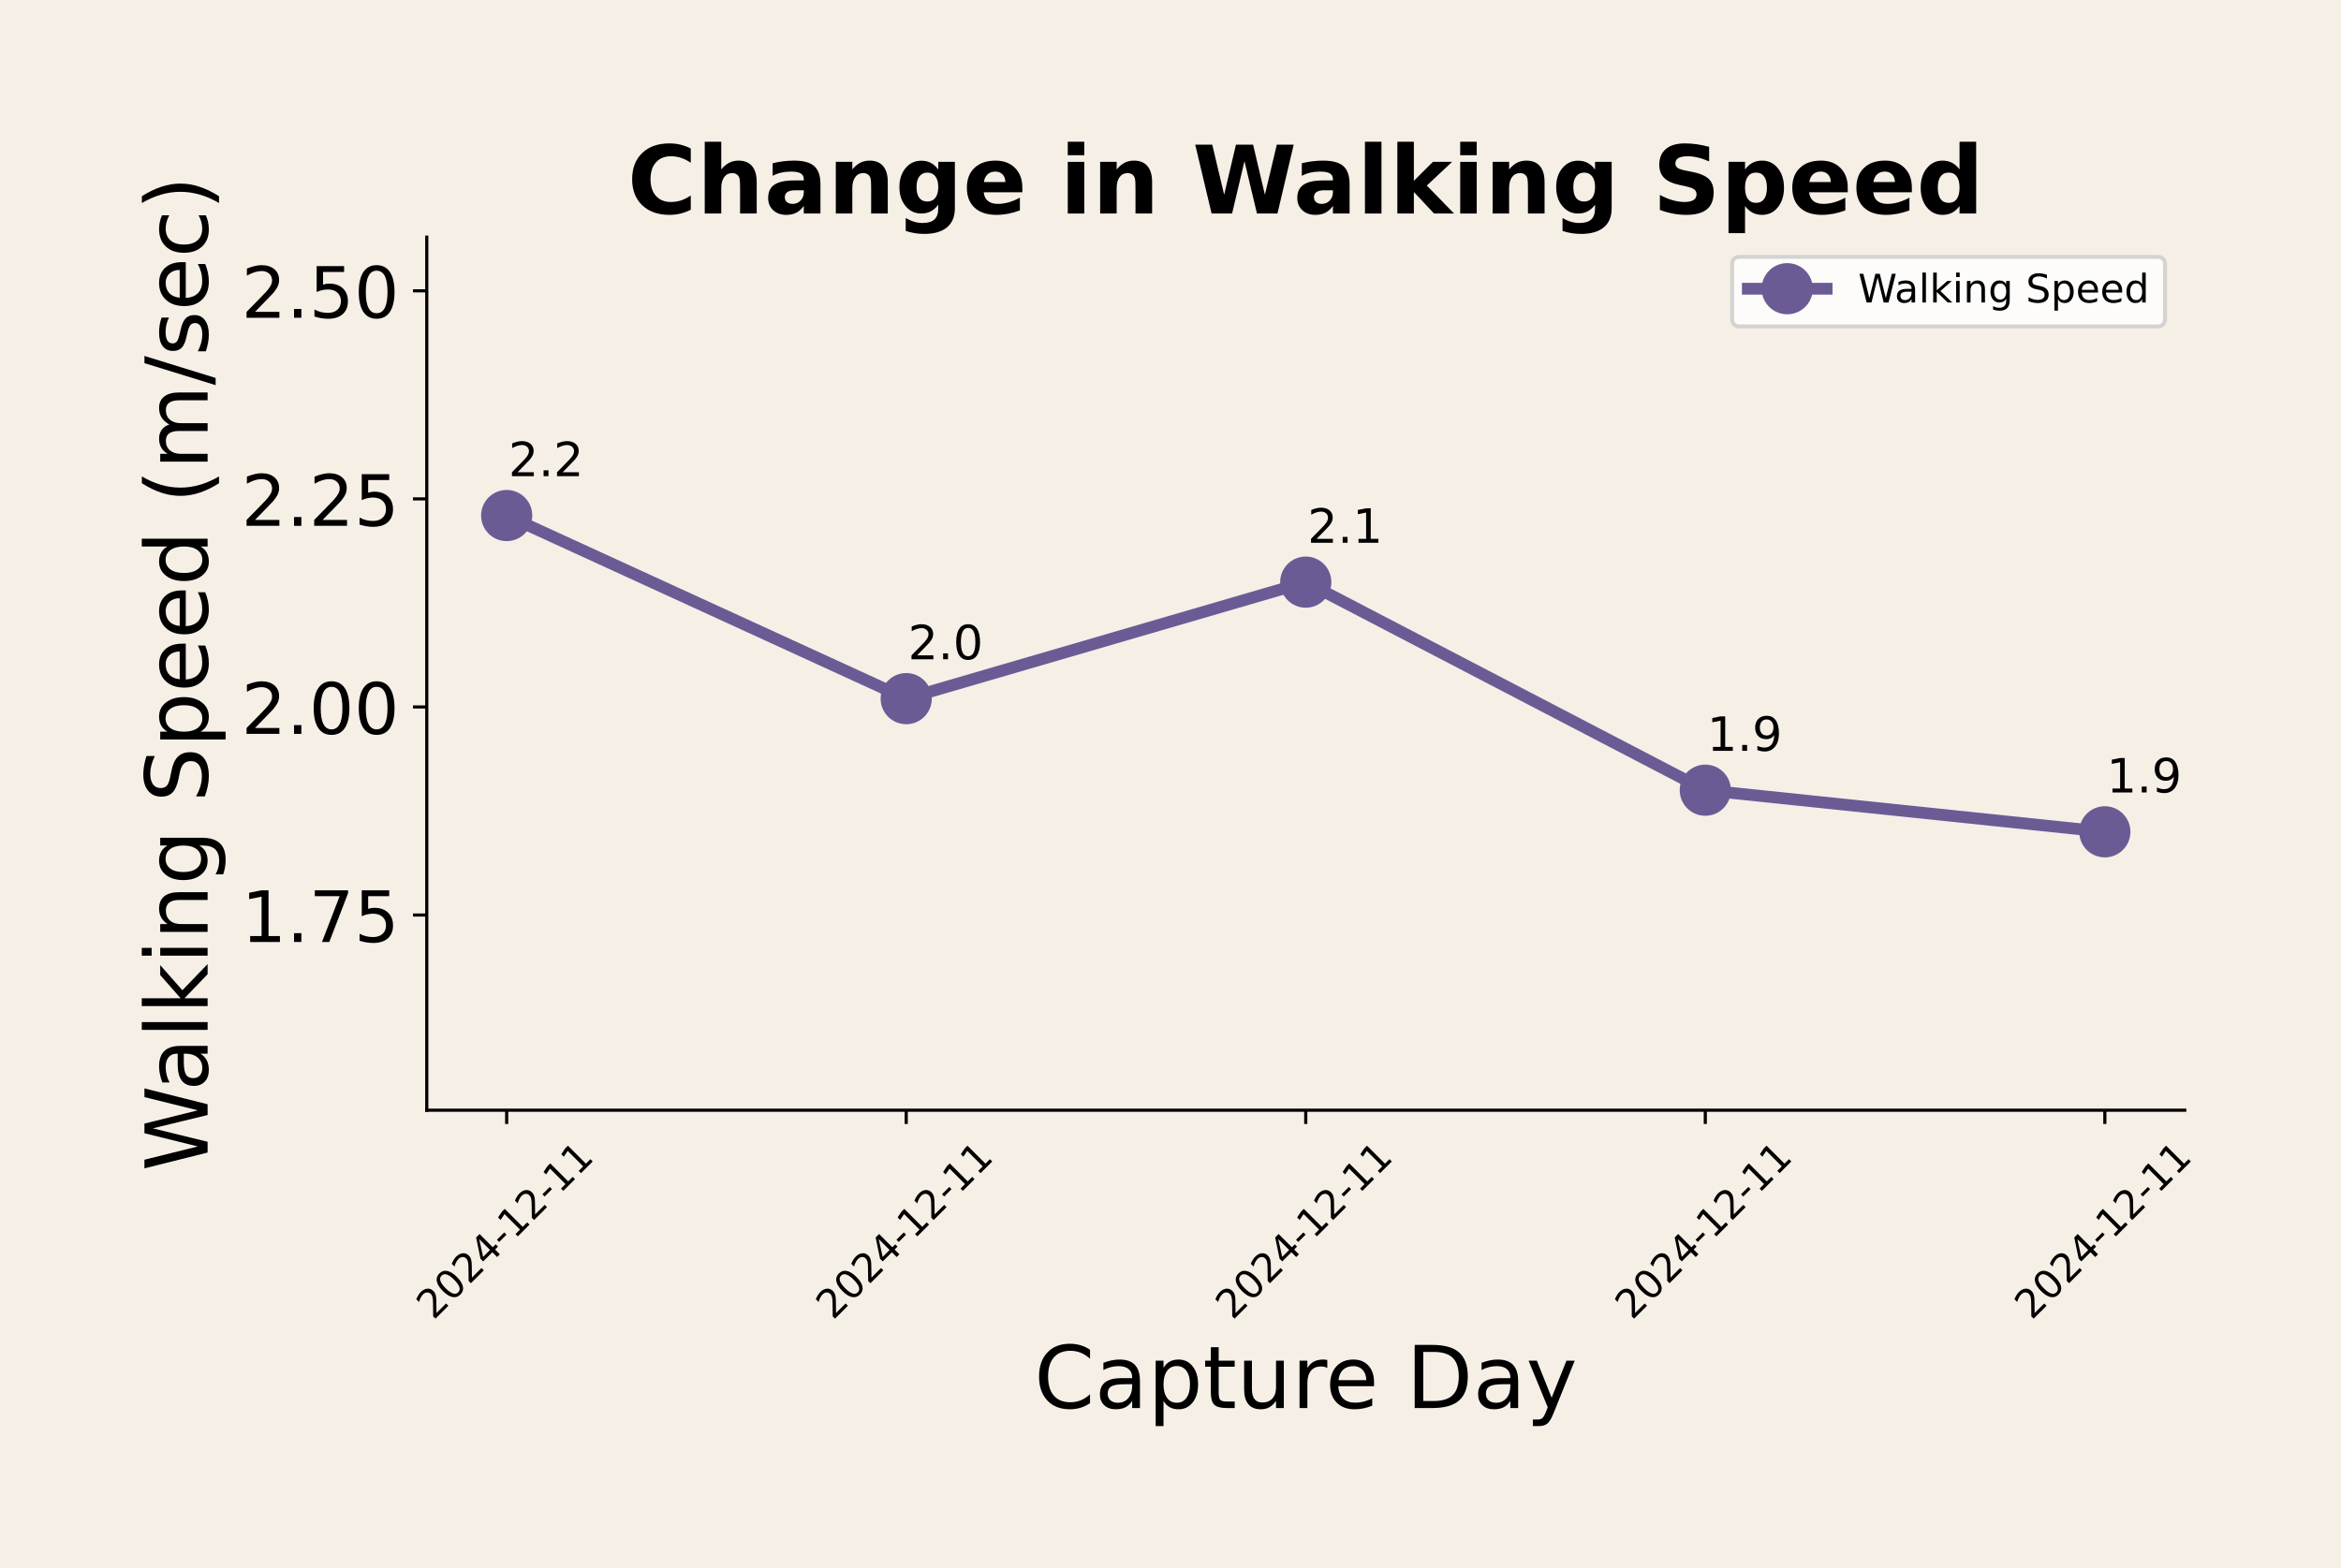
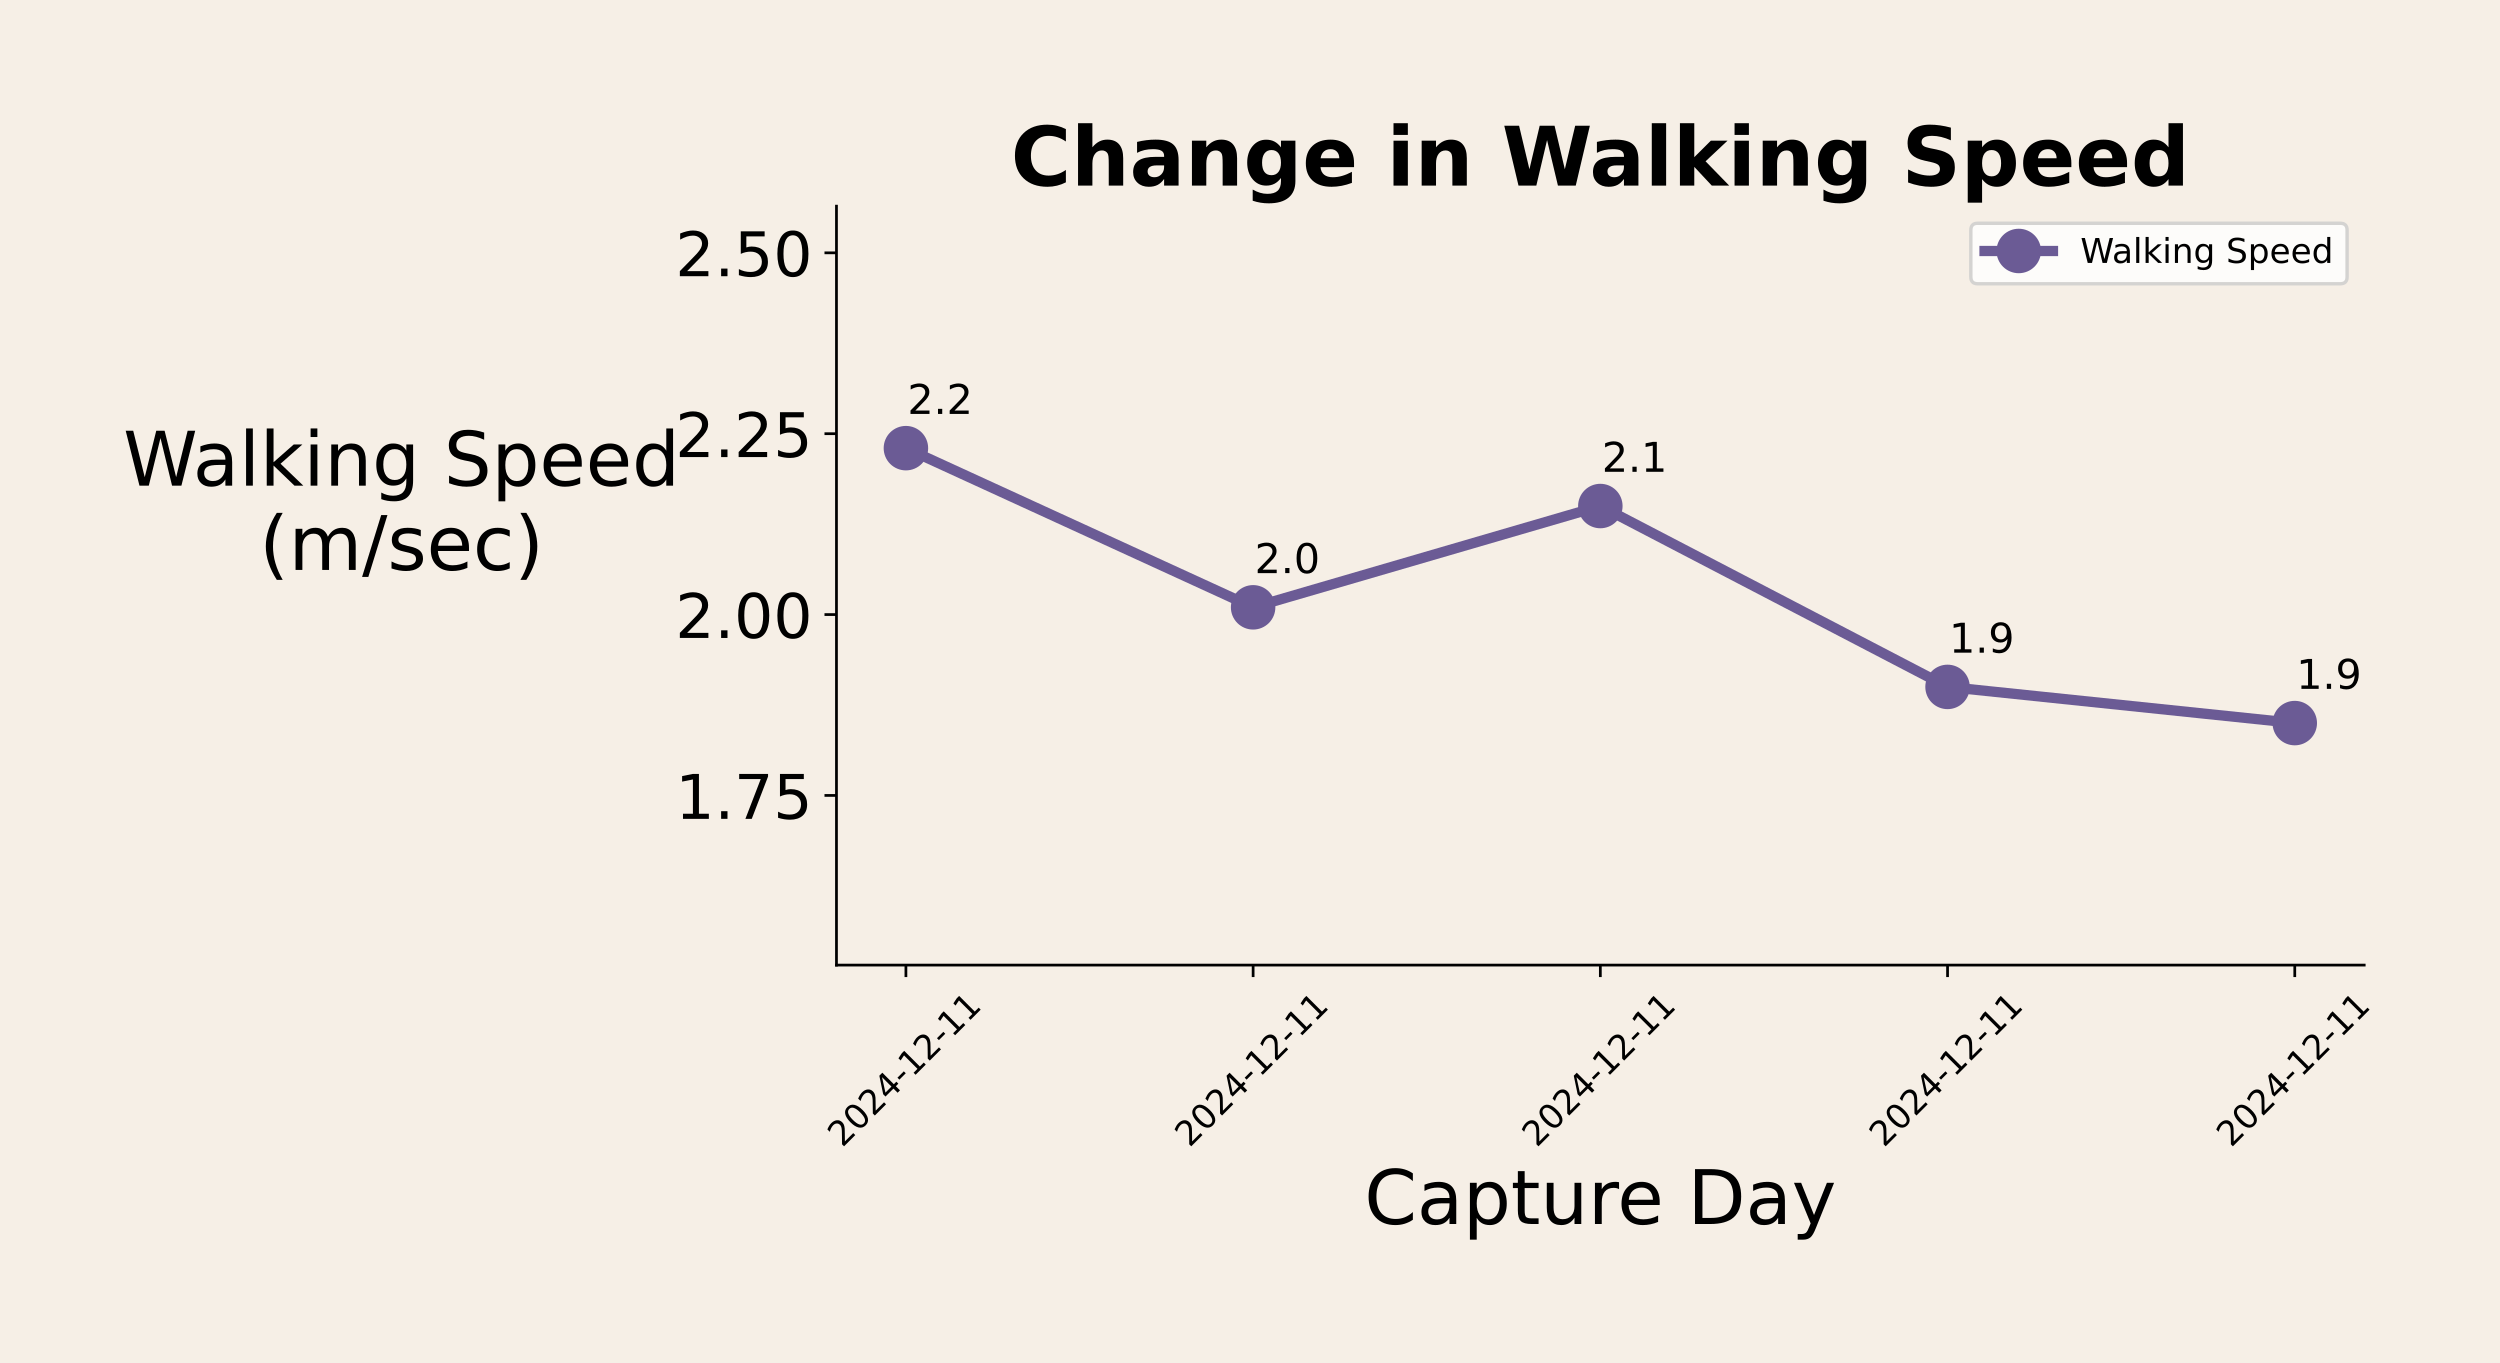
- <svg xmlns="http://www.w3.org/2000/svg" xmlns:xlink="http://www.w3.org/1999/xlink" width="594.448pt" height="398.226pt" viewBox="0 0 594.448 398.226" version="1.1">
+ <svg xmlns="http://www.w3.org/2000/svg" xmlns:xlink="http://www.w3.org/1999/xlink" width="730.491pt" height="398.226pt" viewBox="0 0 730.491 398.226" version="1.1">
  <defs>
    <style type="text/css">*{stroke-linejoin: round; stroke-linecap: butt}</style>
  </defs>
  <g id="figure_1">
    <g id="patch_1">
-       <path d="M 0 398.226  L 594.448 398.226  L 594.448 0  L 0 0  z " style="fill: #f6efe6" />
+       <path d="M 0 398.226  L 730.491 398.226  L 730.491 0  L 0 0  z " style="fill: #f6efe6" />
    </g>
    <g id="axes_1">
      <g id="patch_2">
-         <path d="M 108.37 281.996  L 554.77 281.996  L 554.77 60.236  L 108.37 60.236  z " style="fill: #f6efe6" />
+         <path d="M 244.413 281.996  L 690.813 281.996  L 690.813 60.236  L 244.413 60.236  z " style="fill: #f6efe6" />
      </g>
      <g id="matplotlib.axis_1">
        <g id="xtick_1">
          <g id="line2d_1">
            <defs>
-               <path id="m2df527a798" d="M 0 0  L 0 3.5  " style="stroke: #000000; stroke-width: 0.8" />
+               <path id="m0f83273bf0" d="M 0 0  L 0 3.5  " style="stroke: #000000; stroke-width: 0.8" />
            </defs>
            <g>
-               <use xlink:href="#m2df527a798" x="128.661" y="281.996" style="stroke: #000000; stroke-width: 0.8" />
+               <use xlink:href="#m0f83273bf0" x="264.704" y="281.996" style="stroke: #000000; stroke-width: 0.8" />
            </g>
          </g>
          <g id="text_1">
-             <g transform="translate(110.0651 335.4631) rotate(-45) scale(0.1 -0.1)">
+             <g transform="translate(246.1079 335.4631) rotate(-45) scale(0.1 -0.1)">
              <defs>
                <path id="DejaVuSans-32" d="M 1228 531  L 3431 531  L 3431 0  L 469 0  L 469 531  Q 828 903 1448 1529  Q 2069 2156 2228 2338  Q 2531 2678 2651 2914  Q 2772 3150 2772 3378  Q 2772 3750 2511 3984  Q 2250 4219 1831 4219  Q 1534 4219 1204 4116  Q 875 4013 500 3803  L 500 4441  Q 881 4594 1212 4672  Q 1544 4750 1819 4750  Q 2544 4750 2975 4387  Q 3406 4025 3406 3419  Q 3406 3131 3298 2873  Q 3191 2616 2906 2266  Q 2828 2175 2409 1742  Q 1991 1309 1228 531  z " transform="scale(0.015625)" />
                <path id="DejaVuSans-30" d="M 2034 4250  Q 1547 4250 1301 3770  Q 1056 3291 1056 2328  Q 1056 1369 1301 889  Q 1547 409 2034 409  Q 2525 409 2770 889  Q 3016 1369 3016 2328  Q 3016 3291 2770 3770  Q 2525 4250 2034 4250  z M 2034 4750  Q 2819 4750 3233 4129  Q 3647 3509 3647 2328  Q 3647 1150 3233 529  Q 2819 -91 2034 -91  Q 1250 -91 836 529  Q 422 1150 422 2328  Q 422 3509 836 4129  Q 1250 4750 2034 4750  z " transform="scale(0.015625)" />
                <path id="DejaVuSans-34" d="M 2419 4116  L 825 1625  L 2419 1625  L 2419 4116  z M 2253 4666  L 3047 4666  L 3047 1625  L 3713 1625  L 3713 1100  L 3047 1100  L 3047 0  L 2419 0  L 2419 1100  L 313 1100  L 313 1709  L 2253 4666  z " transform="scale(0.015625)" />
                <path id="DejaVuSans-2d" d="M 313 2009  L 1997 2009  L 1997 1497  L 313 1497  L 313 2009  z " transform="scale(0.015625)" />
                <path id="DejaVuSans-31" d="M 794 531  L 1825 531  L 1825 4091  L 703 3866  L 703 4441  L 1819 4666  L 2450 4666  L 2450 531  L 3481 531  L 3481 0  L 794 0  L 794 531  z " transform="scale(0.015625)" />
              </defs>
              <use xlink:href="#DejaVuSans-32" />
              <use xlink:href="#DejaVuSans-30" x="63.623" />
              <use xlink:href="#DejaVuSans-32" x="127.246" />
              <use xlink:href="#DejaVuSans-34" x="190.869" />
              <use xlink:href="#DejaVuSans-2d" x="254.492" />
              <use xlink:href="#DejaVuSans-31" x="290.576" />
              <use xlink:href="#DejaVuSans-32" x="354.199" />
              <use xlink:href="#DejaVuSans-2d" x="417.822" />
              <use xlink:href="#DejaVuSans-31" x="453.906" />
              <use xlink:href="#DejaVuSans-31" x="517.529" />
            </g>
          </g>
        </g>
        <g id="xtick_2">
          <g id="line2d_2">
            <g>
-               <use xlink:href="#m2df527a798" x="230.115" y="281.996" style="stroke: #000000; stroke-width: 0.8" />
+               <use xlink:href="#m0f83273bf0" x="366.158" y="281.996" style="stroke: #000000; stroke-width: 0.8" />
            </g>
          </g>
          <g id="text_2">
-             <g transform="translate(211.5197 335.4631) rotate(-45) scale(0.1 -0.1)">
+             <g transform="translate(347.5625 335.4631) rotate(-45) scale(0.1 -0.1)">
              <use xlink:href="#DejaVuSans-32" />
              <use xlink:href="#DejaVuSans-30" x="63.623" />
              <use xlink:href="#DejaVuSans-32" x="127.246" />
              <use xlink:href="#DejaVuSans-34" x="190.869" />
              <use xlink:href="#DejaVuSans-2d" x="254.492" />
              <use xlink:href="#DejaVuSans-31" x="290.576" />
              <use xlink:href="#DejaVuSans-32" x="354.199" />
              <use xlink:href="#DejaVuSans-2d" x="417.822" />
              <use xlink:href="#DejaVuSans-31" x="453.906" />
              <use xlink:href="#DejaVuSans-31" x="517.529" />
            </g>
          </g>
        </g>
        <g id="xtick_3">
          <g id="line2d_3">
            <g>
-               <use xlink:href="#m2df527a798" x="331.57" y="281.996" style="stroke: #000000; stroke-width: 0.8" />
+               <use xlink:href="#m0f83273bf0" x="467.613" y="281.996" style="stroke: #000000; stroke-width: 0.8" />
            </g>
          </g>
          <g id="text_3">
-             <g transform="translate(312.9742 335.4631) rotate(-45) scale(0.1 -0.1)">
+             <g transform="translate(449.017 335.4631) rotate(-45) scale(0.1 -0.1)">
              <use xlink:href="#DejaVuSans-32" />
              <use xlink:href="#DejaVuSans-30" x="63.623" />
              <use xlink:href="#DejaVuSans-32" x="127.246" />
              <use xlink:href="#DejaVuSans-34" x="190.869" />
              <use xlink:href="#DejaVuSans-2d" x="254.492" />
              <use xlink:href="#DejaVuSans-31" x="290.576" />
              <use xlink:href="#DejaVuSans-32" x="354.199" />
              <use xlink:href="#DejaVuSans-2d" x="417.822" />
              <use xlink:href="#DejaVuSans-31" x="453.906" />
              <use xlink:href="#DejaVuSans-31" x="517.529" />
            </g>
          </g>
        </g>
        <g id="xtick_4">
          <g id="line2d_4">
            <g>
-               <use xlink:href="#m2df527a798" x="433.025" y="281.996" style="stroke: #000000; stroke-width: 0.8" />
+               <use xlink:href="#m0f83273bf0" x="569.067" y="281.996" style="stroke: #000000; stroke-width: 0.8" />
            </g>
          </g>
          <g id="text_4">
-             <g transform="translate(414.4287 335.4631) rotate(-45) scale(0.1 -0.1)">
+             <g transform="translate(550.4716 335.4631) rotate(-45) scale(0.1 -0.1)">
              <use xlink:href="#DejaVuSans-32" />
              <use xlink:href="#DejaVuSans-30" x="63.623" />
              <use xlink:href="#DejaVuSans-32" x="127.246" />
              <use xlink:href="#DejaVuSans-34" x="190.869" />
              <use xlink:href="#DejaVuSans-2d" x="254.492" />
              <use xlink:href="#DejaVuSans-31" x="290.576" />
              <use xlink:href="#DejaVuSans-32" x="354.199" />
              <use xlink:href="#DejaVuSans-2d" x="417.822" />
              <use xlink:href="#DejaVuSans-31" x="453.906" />
              <use xlink:href="#DejaVuSans-31" x="517.529" />
            </g>
          </g>
        </g>
        <g id="xtick_5">
          <g id="line2d_5">
            <g>
-               <use xlink:href="#m2df527a798" x="534.479" y="281.996" style="stroke: #000000; stroke-width: 0.8" />
+               <use xlink:href="#m0f83273bf0" x="670.522" y="281.996" style="stroke: #000000; stroke-width: 0.8" />
            </g>
          </g>
          <g id="text_5">
-             <g transform="translate(515.8833 335.4631) rotate(-45) scale(0.1 -0.1)">
+             <g transform="translate(651.9261 335.4631) rotate(-45) scale(0.1 -0.1)">
              <use xlink:href="#DejaVuSans-32" />
              <use xlink:href="#DejaVuSans-30" x="63.623" />
              <use xlink:href="#DejaVuSans-32" x="127.246" />
              <use xlink:href="#DejaVuSans-34" x="190.869" />
              <use xlink:href="#DejaVuSans-2d" x="254.492" />
              <use xlink:href="#DejaVuSans-31" x="290.576" />
              <use xlink:href="#DejaVuSans-32" x="354.199" />
              <use xlink:href="#DejaVuSans-2d" x="417.822" />
              <use xlink:href="#DejaVuSans-31" x="453.906" />
              <use xlink:href="#DejaVuSans-31" x="517.529" />
            </g>
          </g>
        </g>
        <g id="text_6">
-           <g transform="translate(262.6206 357.6502) scale(0.22 -0.22)">
+           <g transform="translate(398.6634 357.6502) scale(0.22 -0.22)">
            <defs>
              <path id="DejaVuSans-43" d="M 4122 4306  L 4122 3641  Q 3803 3938 3442 4084  Q 3081 4231 2675 4231  Q 1875 4231 1450 3742  Q 1025 3253 1025 2328  Q 1025 1406 1450 917  Q 1875 428 2675 428  Q 3081 428 3442 575  Q 3803 722 4122 1019  L 4122 359  Q 3791 134 3420 21  Q 3050 -91 2638 -91  Q 1578 -91 968 557  Q 359 1206 359 2328  Q 359 3453 968 4101  Q 1578 4750 2638 4750  Q 3056 4750 3426 4639  Q 3797 4528 4122 4306  z " transform="scale(0.015625)" />
              <path id="DejaVuSans-61" d="M 2194 1759  Q 1497 1759 1228 1600  Q 959 1441 959 1056  Q 959 750 1161 570  Q 1363 391 1709 391  Q 2188 391 2477 730  Q 2766 1069 2766 1631  L 2766 1759  L 2194 1759  z M 3341 1997  L 3341 0  L 2766 0  L 2766 531  Q 2569 213 2275 61  Q 1981 -91 1556 -91  Q 1019 -91 701 211  Q 384 513 384 1019  Q 384 1609 779 1909  Q 1175 2209 1959 2209  L 2766 2209  L 2766 2266  Q 2766 2663 2505 2880  Q 2244 3097 1772 3097  Q 1472 3097 1187 3025  Q 903 2953 641 2809  L 641 3341  Q 956 3463 1253 3523  Q 1550 3584 1831 3584  Q 2591 3584 2966 3190  Q 3341 2797 3341 1997  z " transform="scale(0.015625)" />
              <path id="DejaVuSans-70" d="M 1159 525  L 1159 -1331  L 581 -1331  L 581 3500  L 1159 3500  L 1159 2969  Q 1341 3281 1617 3432  Q 1894 3584 2278 3584  Q 2916 3584 3314 3078  Q 3713 2572 3713 1747  Q 3713 922 3314 415  Q 2916 -91 2278 -91  Q 1894 -91 1617 61  Q 1341 213 1159 525  z M 3116 1747  Q 3116 2381 2855 2742  Q 2594 3103 2138 3103  Q 1681 3103 1420 2742  Q 1159 2381 1159 1747  Q 1159 1113 1420 752  Q 1681 391 2138 391  Q 2594 391 2855 752  Q 3116 1113 3116 1747  z " transform="scale(0.015625)" />
              <path id="DejaVuSans-74" d="M 1172 4494  L 1172 3500  L 2356 3500  L 2356 3053  L 1172 3053  L 1172 1153  Q 1172 725 1289 603  Q 1406 481 1766 481  L 2356 481  L 2356 0  L 1766 0  Q 1100 0 847 248  Q 594 497 594 1153  L 594 3053  L 172 3053  L 172 3500  L 594 3500  L 594 4494  L 1172 4494  z " transform="scale(0.015625)" />
              <path id="DejaVuSans-75" d="M 544 1381  L 544 3500  L 1119 3500  L 1119 1403  Q 1119 906 1312 657  Q 1506 409 1894 409  Q 2359 409 2629 706  Q 2900 1003 2900 1516  L 2900 3500  L 3475 3500  L 3475 0  L 2900 0  L 2900 538  Q 2691 219 2414 64  Q 2138 -91 1772 -91  Q 1169 -91 856 284  Q 544 659 544 1381  z M 1991 3584  L 1991 3584  z " transform="scale(0.015625)" />
              <path id="DejaVuSans-72" d="M 2631 2963  Q 2534 3019 2420 3045  Q 2306 3072 2169 3072  Q 1681 3072 1420 2755  Q 1159 2438 1159 1844  L 1159 0  L 581 0  L 581 3500  L 1159 3500  L 1159 2956  Q 1341 3275 1631 3429  Q 1922 3584 2338 3584  Q 2397 3584 2469 3576  Q 2541 3569 2628 3553  L 2631 2963  z " transform="scale(0.015625)" />
              <path id="DejaVuSans-65" d="M 3597 1894  L 3597 1613  L 953 1613  Q 991 1019 1311 708  Q 1631 397 2203 397  Q 2534 397 2845 478  Q 3156 559 3463 722  L 3463 178  Q 3153 47 2828 -22  Q 2503 -91 2169 -91  Q 1331 -91 842 396  Q 353 884 353 1716  Q 353 2575 817 3079  Q 1281 3584 2069 3584  Q 2775 3584 3186 3129  Q 3597 2675 3597 1894  z M 3022 2063  Q 3016 2534 2758 2815  Q 2500 3097 2075 3097  Q 1594 3097 1305 2825  Q 1016 2553 972 2059  L 3022 2063  z " transform="scale(0.015625)" />
              <path id="DejaVuSans-20" transform="scale(0.015625)" />
              <path id="DejaVuSans-44" d="M 1259 4147  L 1259 519  L 2022 519  Q 2988 519 3436 956  Q 3884 1394 3884 2338  Q 3884 3275 3436 3711  Q 2988 4147 2022 4147  L 1259 4147  z M 628 4666  L 1925 4666  Q 3281 4666 3915 4102  Q 4550 3538 4550 2338  Q 4550 1131 3912 565  Q 3275 0 1925 0  L 628 0  L 628 4666  z " transform="scale(0.015625)" />
              <path id="DejaVuSans-79" d="M 2059 -325  Q 1816 -950 1584 -1140  Q 1353 -1331 966 -1331  L 506 -1331  L 506 -850  L 844 -850  Q 1081 -850 1212 -737  Q 1344 -625 1503 -206  L 1606 56  L 191 3500  L 800 3500  L 1894 763  L 2988 3500  L 3597 3500  L 2059 -325  z " transform="scale(0.015625)" />
            </defs>
            <use xlink:href="#DejaVuSans-43" />
            <use xlink:href="#DejaVuSans-61" x="69.824" />
            <use xlink:href="#DejaVuSans-70" x="131.104" />
            <use xlink:href="#DejaVuSans-74" x="194.58" />
            <use xlink:href="#DejaVuSans-75" x="233.789" />
            <use xlink:href="#DejaVuSans-72" x="297.168" />
            <use xlink:href="#DejaVuSans-65" x="336.031" />
            <use xlink:href="#DejaVuSans-20" x="397.555" />
            <use xlink:href="#DejaVuSans-44" x="429.342" />
            <use xlink:href="#DejaVuSans-61" x="506.344" />
            <use xlink:href="#DejaVuSans-79" x="567.623" />
          </g>
        </g>
      </g>
      <g id="matplotlib.axis_2">
        <g id="ytick_1">
          <g id="line2d_6">
            <defs>
-               <path id="mfc7176f118" d="M 0 0  L -3.5 0  " style="stroke: #000000; stroke-width: 0.8" />
+               <path id="mf9e15c68c1" d="M 0 0  L -3.5 0  " style="stroke: #000000; stroke-width: 0.8" />
            </defs>
            <g>
-               <use xlink:href="#mfc7176f118" x="108.37" y="232.423" style="stroke: #000000; stroke-width: 0.8" />
+               <use xlink:href="#mf9e15c68c1" x="244.413" y="232.423" style="stroke: #000000; stroke-width: 0.8" />
            </g>
          </g>
          <g id="text_7">
-             <g transform="translate(61.29187 239.2612) scale(0.18 -0.18)">
+             <g transform="translate(197.3347 239.2612) scale(0.18 -0.18)">
              <defs>
                <path id="DejaVuSans-2e" d="M 684 794  L 1344 794  L 1344 0  L 684 0  L 684 794  z " transform="scale(0.015625)" />
                <path id="DejaVuSans-37" d="M 525 4666  L 3525 4666  L 3525 4397  L 1831 0  L 1172 0  L 2766 4134  L 525 4134  L 525 4666  z " transform="scale(0.015625)" />
                <path id="DejaVuSans-35" d="M 691 4666  L 3169 4666  L 3169 4134  L 1269 4134  L 1269 2991  Q 1406 3038 1543 3061  Q 1681 3084 1819 3084  Q 2600 3084 3056 2656  Q 3513 2228 3513 1497  Q 3513 744 3044 326  Q 2575 -91 1722 -91  Q 1428 -91 1123 -41  Q 819 9 494 109  L 494 744  Q 775 591 1075 516  Q 1375 441 1709 441  Q 2250 441 2565 725  Q 2881 1009 2881 1497  Q 2881 1984 2565 2268  Q 2250 2553 1709 2553  Q 1456 2553 1204 2497  Q 953 2441 691 2322  L 691 4666  z " transform="scale(0.015625)" />
              </defs>
              <use xlink:href="#DejaVuSans-31" />
              <use xlink:href="#DejaVuSans-2e" x="63.623" />
              <use xlink:href="#DejaVuSans-37" x="95.41" />
              <use xlink:href="#DejaVuSans-35" x="159.033" />
            </g>
          </g>
        </g>
        <g id="ytick_2">
          <g id="line2d_7">
            <g>
-               <use xlink:href="#mfc7176f118" x="108.37" y="179.572" style="stroke: #000000; stroke-width: 0.8" />
+               <use xlink:href="#mf9e15c68c1" x="244.413" y="179.572" style="stroke: #000000; stroke-width: 0.8" />
            </g>
          </g>
          <g id="text_8">
-             <g transform="translate(61.29187 186.4109) scale(0.18 -0.18)">
+             <g transform="translate(197.3347 186.4109) scale(0.18 -0.18)">
              <use xlink:href="#DejaVuSans-32" />
              <use xlink:href="#DejaVuSans-2e" x="63.623" />
              <use xlink:href="#DejaVuSans-30" x="95.41" />
              <use xlink:href="#DejaVuSans-30" x="159.033" />
            </g>
          </g>
        </g>
        <g id="ytick_3">
          <g id="line2d_8">
            <g>
-               <use xlink:href="#mfc7176f118" x="108.37" y="126.722" style="stroke: #000000; stroke-width: 0.8" />
+               <use xlink:href="#mf9e15c68c1" x="244.413" y="126.722" style="stroke: #000000; stroke-width: 0.8" />
            </g>
          </g>
          <g id="text_9">
-             <g transform="translate(61.29187 133.5606) scale(0.18 -0.18)">
+             <g transform="translate(197.3347 133.5606) scale(0.18 -0.18)">
              <use xlink:href="#DejaVuSans-32" />
              <use xlink:href="#DejaVuSans-2e" x="63.623" />
              <use xlink:href="#DejaVuSans-32" x="95.41" />
              <use xlink:href="#DejaVuSans-35" x="159.033" />
            </g>
          </g>
        </g>
        <g id="ytick_4">
          <g id="line2d_9">
            <g>
-               <use xlink:href="#mfc7176f118" x="108.37" y="73.872" style="stroke: #000000; stroke-width: 0.8" />
+               <use xlink:href="#mf9e15c68c1" x="244.413" y="73.872" style="stroke: #000000; stroke-width: 0.8" />
            </g>
          </g>
          <g id="text_10">
-             <g transform="translate(61.29187 80.71023) scale(0.18 -0.18)">
+             <g transform="translate(197.3347 80.71023) scale(0.18 -0.18)">
              <use xlink:href="#DejaVuSans-32" />
              <use xlink:href="#DejaVuSans-2e" x="63.623" />
              <use xlink:href="#DejaVuSans-35" x="95.41" />
              <use xlink:href="#DejaVuSans-30" x="159.033" />
            </g>
          </g>
        </g>
        <g id="text_11">
-           <g transform="translate(52.71656 297.4977) rotate(-90) scale(0.22 -0.22)">
+           <g transform="translate(36 141.9058) scale(0.22 -0.22)">
            <defs>
              <path id="DejaVuSans-57" d="M 213 4666  L 850 4666  L 1831 722  L 2809 4666  L 3519 4666  L 4500 722  L 5478 4666  L 6119 4666  L 4947 0  L 4153 0  L 3169 4050  L 2175 0  L 1381 0  L 213 4666  z " transform="scale(0.015625)" />
              <path id="DejaVuSans-6c" d="M 603 4863  L 1178 4863  L 1178 0  L 603 0  L 603 4863  z " transform="scale(0.015625)" />
              <path id="DejaVuSans-6b" d="M 581 4863  L 1159 4863  L 1159 1991  L 2875 3500  L 3609 3500  L 1753 1863  L 3688 0  L 2938 0  L 1159 1709  L 1159 0  L 581 0  L 581 4863  z " transform="scale(0.015625)" />
              <path id="DejaVuSans-69" d="M 603 3500  L 1178 3500  L 1178 0  L 603 0  L 603 3500  z M 603 4863  L 1178 4863  L 1178 4134  L 603 4134  L 603 4863  z " transform="scale(0.015625)" />
              <path id="DejaVuSans-6e" d="M 3513 2113  L 3513 0  L 2938 0  L 2938 2094  Q 2938 2591 2744 2837  Q 2550 3084 2163 3084  Q 1697 3084 1428 2787  Q 1159 2491 1159 1978  L 1159 0  L 581 0  L 581 3500  L 1159 3500  L 1159 2956  Q 1366 3272 1645 3428  Q 1925 3584 2291 3584  Q 2894 3584 3203 3211  Q 3513 2838 3513 2113  z " transform="scale(0.015625)" />
              <path id="DejaVuSans-67" d="M 2906 1791  Q 2906 2416 2648 2759  Q 2391 3103 1925 3103  Q 1463 3103 1205 2759  Q 947 2416 947 1791  Q 947 1169 1205 825  Q 1463 481 1925 481  Q 2391 481 2648 825  Q 2906 1169 2906 1791  z M 3481 434  Q 3481 -459 3084 -895  Q 2688 -1331 1869 -1331  Q 1566 -1331 1297 -1286  Q 1028 -1241 775 -1147  L 775 -588  Q 1028 -725 1275 -790  Q 1522 -856 1778 -856  Q 2344 -856 2625 -561  Q 2906 -266 2906 331  L 2906 616  Q 2728 306 2450 153  Q 2172 0 1784 0  Q 1141 0 747 490  Q 353 981 353 1791  Q 353 2603 747 3093  Q 1141 3584 1784 3584  Q 2172 3584 2450 3431  Q 2728 3278 2906 2969  L 2906 3500  L 3481 3500  L 3481 434  z " transform="scale(0.015625)" />
              <path id="DejaVuSans-53" d="M 3425 4513  L 3425 3897  Q 3066 4069 2747 4153  Q 2428 4238 2131 4238  Q 1616 4238 1336 4038  Q 1056 3838 1056 3469  Q 1056 3159 1242 3001  Q 1428 2844 1947 2747  L 2328 2669  Q 3034 2534 3370 2195  Q 3706 1856 3706 1288  Q 3706 609 3251 259  Q 2797 -91 1919 -91  Q 1588 -91 1214 -16  Q 841 59 441 206  L 441 856  Q 825 641 1194 531  Q 1563 422 1919 422  Q 2459 422 2753 634  Q 3047 847 3047 1241  Q 3047 1584 2836 1778  Q 2625 1972 2144 2069  L 1759 2144  Q 1053 2284 737 2584  Q 422 2884 422 3419  Q 422 4038 858 4394  Q 1294 4750 2059 4750  Q 2388 4750 2728 4690  Q 3069 4631 3425 4513  z " transform="scale(0.015625)" />
              <path id="DejaVuSans-64" d="M 2906 2969  L 2906 4863  L 3481 4863  L 3481 0  L 2906 0  L 2906 525  Q 2725 213 2448 61  Q 2172 -91 1784 -91  Q 1150 -91 751 415  Q 353 922 353 1747  Q 353 2572 751 3078  Q 1150 3584 1784 3584  Q 2172 3584 2448 3432  Q 2725 3281 2906 2969  z M 947 1747  Q 947 1113 1208 752  Q 1469 391 1925 391  Q 2381 391 2643 752  Q 2906 1113 2906 1747  Q 2906 2381 2643 2742  Q 2381 3103 1925 3103  Q 1469 3103 1208 2742  Q 947 2381 947 1747  z " transform="scale(0.015625)" />
-               <path id="DejaVuSans-28" d="M 1984 4856  Q 1566 4138 1362 3434  Q 1159 2731 1159 2009  Q 1159 1288 1364 580  Q 1569 -128 1984 -844  L 1484 -844  Q 1016 -109 783 600  Q 550 1309 550 2009  Q 550 2706 781 3412  Q 1013 4119 1484 4856  L 1984 4856  z " transform="scale(0.015625)" />
-               <path id="DejaVuSans-6d" d="M 3328 2828  Q 3544 3216 3844 3400  Q 4144 3584 4550 3584  Q 5097 3584 5394 3201  Q 5691 2819 5691 2113  L 5691 0  L 5113 0  L 5113 2094  Q 5113 2597 4934 2840  Q 4756 3084 4391 3084  Q 3944 3084 3684 2787  Q 3425 2491 3425 1978  L 3425 0  L 2847 0  L 2847 2094  Q 2847 2600 2669 2842  Q 2491 3084 2119 3084  Q 1678 3084 1418 2786  Q 1159 2488 1159 1978  L 1159 0  L 581 0  L 581 3500  L 1159 3500  L 1159 2956  Q 1356 3278 1631 3431  Q 1906 3584 2284 3584  Q 2666 3584 2933 3390  Q 3200 3197 3328 2828  z " transform="scale(0.015625)" />
-               <path id="DejaVuSans-2f" d="M 1625 4666  L 2156 4666  L 531 -594  L 0 -594  L 1625 4666  z " transform="scale(0.015625)" />
-               <path id="DejaVuSans-73" d="M 2834 3397  L 2834 2853  Q 2591 2978 2328 3040  Q 2066 3103 1784 3103  Q 1356 3103 1142 2972  Q 928 2841 928 2578  Q 928 2378 1081 2264  Q 1234 2150 1697 2047  L 1894 2003  Q 2506 1872 2764 1633  Q 3022 1394 3022 966  Q 3022 478 2636 193  Q 2250 -91 1575 -91  Q 1294 -91 989 -36  Q 684 19 347 128  L 347 722  Q 666 556 975 473  Q 1284 391 1588 391  Q 1994 391 2212 530  Q 2431 669 2431 922  Q 2431 1156 2273 1281  Q 2116 1406 1581 1522  L 1381 1569  Q 847 1681 609 1914  Q 372 2147 372 2553  Q 372 3047 722 3315  Q 1072 3584 1716 3584  Q 2034 3584 2315 3537  Q 2597 3491 2834 3397  z " transform="scale(0.015625)" />
-               <path id="DejaVuSans-63" d="M 3122 3366  L 3122 2828  Q 2878 2963 2633 3030  Q 2388 3097 2138 3097  Q 1578 3097 1268 2742  Q 959 2388 959 1747  Q 959 1106 1268 751  Q 1578 397 2138 397  Q 2388 397 2633 464  Q 2878 531 3122 666  L 3122 134  Q 2881 22 2623 -34  Q 2366 -91 2075 -91  Q 1284 -91 818 406  Q 353 903 353 1747  Q 353 2603 823 3093  Q 1294 3584 2113 3584  Q 2378 3584 2631 3529  Q 2884 3475 3122 3366  z " transform="scale(0.015625)" />
-               <path id="DejaVuSans-29" d="M 513 4856  L 1013 4856  Q 1481 4119 1714 3412  Q 1947 2706 1947 2009  Q 1947 1309 1714 600  Q 1481 -109 1013 -844  L 513 -844  Q 928 -128 1133 580  Q 1338 1288 1338 2009  Q 1338 2731 1133 3434  Q 928 4138 513 4856  z " transform="scale(0.015625)" />
            </defs>
            <use xlink:href="#DejaVuSans-57" />
            <use xlink:href="#DejaVuSans-61" x="92.502" />
            <use xlink:href="#DejaVuSans-6c" x="153.781" />
            <use xlink:href="#DejaVuSans-6b" x="181.564" />
            <use xlink:href="#DejaVuSans-69" x="239.475" />
            <use xlink:href="#DejaVuSans-6e" x="267.258" />
            <use xlink:href="#DejaVuSans-67" x="330.637" />
            <use xlink:href="#DejaVuSans-20" x="394.113" />
            <use xlink:href="#DejaVuSans-53" x="425.9" />
            <use xlink:href="#DejaVuSans-70" x="489.377" />
            <use xlink:href="#DejaVuSans-65" x="552.854" />
            <use xlink:href="#DejaVuSans-65" x="614.377" />
            <use xlink:href="#DejaVuSans-64" x="675.9" />
-             <use xlink:href="#DejaVuSans-20" x="739.377" />
-             <use xlink:href="#DejaVuSans-28" x="771.164" />
-             <use xlink:href="#DejaVuSans-6d" x="810.178" />
-             <use xlink:href="#DejaVuSans-2f" x="907.59" />
-             <use xlink:href="#DejaVuSans-73" x="941.281" />
-             <use xlink:href="#DejaVuSans-65" x="993.381" />
-             <use xlink:href="#DejaVuSans-63" x="1054.904" />
-             <use xlink:href="#DejaVuSans-29" x="1109.885" />
+           </g>
+           <g transform="translate(75.78391 166.5409) scale(0.22 -0.22)">
+             <defs>
+               <path id="DejaVuSans-28" d="M 1984 4856  Q 1566 4138 1362 3434  Q 1159 2731 1159 2009  Q 1159 1288 1364 580  Q 1569 -128 1984 -844  L 1484 -844  Q 1016 -109 783 600  Q 550 1309 550 2009  Q 550 2706 781 3412  Q 1013 4119 1484 4856  L 1984 4856  z " transform="scale(0.015625)" />
+               <path id="DejaVuSans-6d" d="M 3328 2828  Q 3544 3216 3844 3400  Q 4144 3584 4550 3584  Q 5097 3584 5394 3201  Q 5691 2819 5691 2113  L 5691 0  L 5113 0  L 5113 2094  Q 5113 2597 4934 2840  Q 4756 3084 4391 3084  Q 3944 3084 3684 2787  Q 3425 2491 3425 1978  L 3425 0  L 2847 0  L 2847 2094  Q 2847 2600 2669 2842  Q 2491 3084 2119 3084  Q 1678 3084 1418 2786  Q 1159 2488 1159 1978  L 1159 0  L 581 0  L 581 3500  L 1159 3500  L 1159 2956  Q 1356 3278 1631 3431  Q 1906 3584 2284 3584  Q 2666 3584 2933 3390  Q 3200 3197 3328 2828  z " transform="scale(0.015625)" />
+               <path id="DejaVuSans-2f" d="M 1625 4666  L 2156 4666  L 531 -594  L 0 -594  L 1625 4666  z " transform="scale(0.015625)" />
+               <path id="DejaVuSans-73" d="M 2834 3397  L 2834 2853  Q 2591 2978 2328 3040  Q 2066 3103 1784 3103  Q 1356 3103 1142 2972  Q 928 2841 928 2578  Q 928 2378 1081 2264  Q 1234 2150 1697 2047  L 1894 2003  Q 2506 1872 2764 1633  Q 3022 1394 3022 966  Q 3022 478 2636 193  Q 2250 -91 1575 -91  Q 1294 -91 989 -36  Q 684 19 347 128  L 347 722  Q 666 556 975 473  Q 1284 391 1588 391  Q 1994 391 2212 530  Q 2431 669 2431 922  Q 2431 1156 2273 1281  Q 2116 1406 1581 1522  L 1381 1569  Q 847 1681 609 1914  Q 372 2147 372 2553  Q 372 3047 722 3315  Q 1072 3584 1716 3584  Q 2034 3584 2315 3537  Q 2597 3491 2834 3397  z " transform="scale(0.015625)" />
+               <path id="DejaVuSans-63" d="M 3122 3366  L 3122 2828  Q 2878 2963 2633 3030  Q 2388 3097 2138 3097  Q 1578 3097 1268 2742  Q 959 2388 959 1747  Q 959 1106 1268 751  Q 1578 397 2138 397  Q 2388 397 2633 464  Q 2878 531 3122 666  L 3122 134  Q 2881 22 2623 -34  Q 2366 -91 2075 -91  Q 1284 -91 818 406  Q 353 903 353 1747  Q 353 2603 823 3093  Q 1294 3584 2113 3584  Q 2378 3584 2631 3529  Q 2884 3475 3122 3366  z " transform="scale(0.015625)" />
+               <path id="DejaVuSans-29" d="M 513 4856  L 1013 4856  Q 1481 4119 1714 3412  Q 1947 2706 1947 2009  Q 1947 1309 1714 600  Q 1481 -109 1013 -844  L 513 -844  Q 928 -128 1133 580  Q 1338 1288 1338 2009  Q 1338 2731 1133 3434  Q 928 4138 513 4856  z " transform="scale(0.015625)" />
+             </defs>
+             <use xlink:href="#DejaVuSans-28" />
+             <use xlink:href="#DejaVuSans-6d" x="39.014" />
+             <use xlink:href="#DejaVuSans-2f" x="136.426" />
+             <use xlink:href="#DejaVuSans-73" x="170.117" />
+             <use xlink:href="#DejaVuSans-65" x="222.217" />
+             <use xlink:href="#DejaVuSans-63" x="283.74" />
+             <use xlink:href="#DejaVuSans-29" x="338.721" />
          </g>
        </g>
      </g>
      <g id="line2d_10">
-         <path d="M 128.661 130.95  L 230.115 177.458  L 331.57 147.862  L 433.025 200.712  L 534.479 211.283  " clip-path="url(#p955550e1aa)" style="fill: none; stroke: #6b5b95; stroke-width: 3; stroke-linecap: square" />
+         <path d="M 264.704 130.95  L 366.158 177.458  L 467.613 147.862  L 569.067 200.712  L 670.522 211.283  " clip-path="url(#p39ebd49b79)" style="fill: none; stroke: #6b5b95; stroke-width: 3; stroke-linecap: square" />
        <defs>
-           <path id="m56c109795b" d="M 0 6  C 1.591 6 3.117 5.368 4.243 4.243  C 5.368 3.117 6 1.591 6 0  C 6 -1.591 5.368 -3.117 4.243 -4.243  C 3.117 -5.368 1.591 -6 0 -6  C -1.591 -6 -3.117 -5.368 -4.243 -4.243  C -5.368 -3.117 -6 -1.591 -6 0  C -6 1.591 -5.368 3.117 -4.243 4.243  C -3.117 5.368 -1.591 6 0 6  z " style="stroke: #6b5b95" />
+           <path id="mee589b1fd6" d="M 0 6  C 1.591 6 3.117 5.368 4.243 4.243  C 5.368 3.117 6 1.591 6 0  C 6 -1.591 5.368 -3.117 4.243 -4.243  C 3.117 -5.368 1.591 -6 0 -6  C -1.591 -6 -3.117 -5.368 -4.243 -4.243  C -5.368 -3.117 -6 -1.591 -6 0  C -6 1.591 -5.368 3.117 -4.243 4.243  C -3.117 5.368 -1.591 6 0 6  z " style="stroke: #6b5b95" />
        </defs>
-         <g clip-path="url(#p955550e1aa)">
-           <use xlink:href="#m56c109795b" x="128.661" y="130.95" style="fill: #6b5b95; stroke: #6b5b95" />
-           <use xlink:href="#m56c109795b" x="230.115" y="177.458" style="fill: #6b5b95; stroke: #6b5b95" />
-           <use xlink:href="#m56c109795b" x="331.57" y="147.862" style="fill: #6b5b95; stroke: #6b5b95" />
-           <use xlink:href="#m56c109795b" x="433.025" y="200.712" style="fill: #6b5b95; stroke: #6b5b95" />
-           <use xlink:href="#m56c109795b" x="534.479" y="211.283" style="fill: #6b5b95; stroke: #6b5b95" />
+         <g clip-path="url(#p39ebd49b79)">
+           <use xlink:href="#mee589b1fd6" x="264.704" y="130.95" style="fill: #6b5b95; stroke: #6b5b95" />
+           <use xlink:href="#mee589b1fd6" x="366.158" y="177.458" style="fill: #6b5b95; stroke: #6b5b95" />
+           <use xlink:href="#mee589b1fd6" x="467.613" y="147.862" style="fill: #6b5b95; stroke: #6b5b95" />
+           <use xlink:href="#mee589b1fd6" x="569.067" y="200.712" style="fill: #6b5b95; stroke: #6b5b95" />
+           <use xlink:href="#mee589b1fd6" x="670.522" y="211.283" style="fill: #6b5b95; stroke: #6b5b95" />
        </g>
      </g>
      <g id="patch_3">
-         <path d="M 108.37 281.996  L 108.37 60.236  " style="fill: none; stroke: #000000; stroke-width: 0.8; stroke-linejoin: miter; stroke-linecap: square" />
+         <path d="M 244.413 281.996  L 244.413 60.236  " style="fill: none; stroke: #000000; stroke-width: 0.8; stroke-linejoin: miter; stroke-linecap: square" />
      </g>
      <g id="patch_4">
-         <path d="M 108.37 281.996  L 554.77 281.996  " style="fill: none; stroke: #000000; stroke-width: 0.8; stroke-linejoin: miter; stroke-linecap: square" />
+         <path d="M 244.413 281.996  L 690.813 281.996  " style="fill: none; stroke: #000000; stroke-width: 0.8; stroke-linejoin: miter; stroke-linecap: square" />
      </g>
      <g id="text_12">
-         <g transform="translate(129.119 120.95) scale(0.12 -0.12)">
+         <g transform="translate(265.1618 120.95) scale(0.12 -0.12)">
          <use xlink:href="#DejaVuSans-32" />
          <use xlink:href="#DejaVuSans-2e" x="63.623" />
          <use xlink:href="#DejaVuSans-32" x="95.41" />
        </g>
      </g>
      <g id="text_13">
-         <g transform="translate(230.5736 167.4583) scale(0.12 -0.12)">
+         <g transform="translate(366.6164 167.4583) scale(0.12 -0.12)">
          <use xlink:href="#DejaVuSans-32" />
          <use xlink:href="#DejaVuSans-2e" x="63.623" />
          <use xlink:href="#DejaVuSans-30" x="95.41" />
        </g>
      </g>
      <g id="text_14">
-         <g transform="translate(332.0281 137.8621) scale(0.12 -0.12)">
+         <g transform="translate(468.0709 137.8621) scale(0.12 -0.12)">
          <use xlink:href="#DejaVuSans-32" />
          <use xlink:href="#DejaVuSans-2e" x="63.623" />
          <use xlink:href="#DejaVuSans-31" x="95.41" />
        </g>
      </g>
      <g id="text_15">
-         <g transform="translate(433.4827 190.7124) scale(0.12 -0.12)">
+         <g transform="translate(569.5255 190.7124) scale(0.12 -0.12)">
          <defs>
            <path id="DejaVuSans-39" d="M 703 97  L 703 672  Q 941 559 1184 500  Q 1428 441 1663 441  Q 2288 441 2617 861  Q 2947 1281 2994 2138  Q 2813 1869 2534 1725  Q 2256 1581 1919 1581  Q 1219 1581 811 2004  Q 403 2428 403 3163  Q 403 3881 828 4315  Q 1253 4750 1959 4750  Q 2769 4750 3195 4129  Q 3622 3509 3622 2328  Q 3622 1225 3098 567  Q 2575 -91 1691 -91  Q 1453 -91 1209 -44  Q 966 3 703 97  z M 1959 2075  Q 2384 2075 2632 2365  Q 2881 2656 2881 3163  Q 2881 3666 2632 3958  Q 2384 4250 1959 4250  Q 1534 4250 1286 3958  Q 1038 3666 1038 3163  Q 1038 2656 1286 2365  Q 1534 2075 1959 2075  z " transform="scale(0.015625)" />
          </defs>
          <use xlink:href="#DejaVuSans-31" />
          <use xlink:href="#DejaVuSans-2e" x="63.623" />
          <use xlink:href="#DejaVuSans-39" x="95.41" />
        </g>
      </g>
      <g id="text_16">
-         <g transform="translate(534.9372 201.2825) scale(0.12 -0.12)">
+         <g transform="translate(670.98 201.2825) scale(0.12 -0.12)">
          <use xlink:href="#DejaVuSans-31" />
          <use xlink:href="#DejaVuSans-2e" x="63.623" />
          <use xlink:href="#DejaVuSans-39" x="95.41" />
        </g>
      </g>
      <g id="text_17">
-         <g transform="translate(159.325 54.23625) scale(0.24 -0.24)">
+         <g transform="translate(295.3678 54.23625) scale(0.24 -0.24)">
          <defs>
            <path id="DejaVuSans-Bold-43" d="M 4288 256  Q 3956 84 3597 -3  Q 3238 -91 2847 -91  Q 1681 -91 1000 561  Q 319 1213 319 2328  Q 319 3447 1000 4098  Q 1681 4750 2847 4750  Q 3238 4750 3597 4662  Q 3956 4575 4288 4403  L 4288 3438  Q 3953 3666 3628 3772  Q 3303 3878 2944 3878  Q 2300 3878 1931 3465  Q 1563 3053 1563 2328  Q 1563 1606 1931 1193  Q 2300 781 2944 781  Q 3303 781 3628 887  Q 3953 994 4288 1222  L 4288 256  z " transform="scale(0.015625)" />
            <path id="DejaVuSans-Bold-68" d="M 4056 2131  L 4056 0  L 2931 0  L 2931 347  L 2931 1625  Q 2931 2084 2911 2256  Q 2891 2428 2841 2509  Q 2775 2619 2662 2680  Q 2550 2741 2406 2741  Q 2056 2741 1856 2470  Q 1656 2200 1656 1722  L 1656 0  L 538 0  L 538 4863  L 1656 4863  L 1656 2988  Q 1909 3294 2193 3439  Q 2478 3584 2822 3584  Q 3428 3584 3742 3212  Q 4056 2841 4056 2131  z " transform="scale(0.015625)" />
            <path id="DejaVuSans-Bold-61" d="M 2106 1575  Q 1756 1575 1579 1456  Q 1403 1338 1403 1106  Q 1403 894 1545 773  Q 1688 653 1941 653  Q 2256 653 2472 879  Q 2688 1106 2688 1447  L 2688 1575  L 2106 1575  z M 3816 1997  L 3816 0  L 2688 0  L 2688 519  Q 2463 200 2181 54  Q 1900 -91 1497 -91  Q 953 -91 614 226  Q 275 544 275 1050  Q 275 1666 698 1953  Q 1122 2241 2028 2241  L 2688 2241  L 2688 2328  Q 2688 2594 2478 2717  Q 2269 2841 1825 2841  Q 1466 2841 1156 2769  Q 847 2697 581 2553  L 581 3406  Q 941 3494 1303 3539  Q 1666 3584 2028 3584  Q 2975 3584 3395 3211  Q 3816 2838 3816 1997  z " transform="scale(0.015625)" />
            <path id="DejaVuSans-Bold-6e" d="M 4056 2131  L 4056 0  L 2931 0  L 2931 347  L 2931 1631  Q 2931 2084 2911 2256  Q 2891 2428 2841 2509  Q 2775 2619 2662 2680  Q 2550 2741 2406 2741  Q 2056 2741 1856 2470  Q 1656 2200 1656 1722  L 1656 0  L 538 0  L 538 3500  L 1656 3500  L 1656 2988  Q 1909 3294 2193 3439  Q 2478 3584 2822 3584  Q 3428 3584 3742 3212  Q 4056 2841 4056 2131  z " transform="scale(0.015625)" />
            <path id="DejaVuSans-Bold-67" d="M 2919 594  Q 2688 288 2409 144  Q 2131 0 1766 0  Q 1125 0 706 504  Q 288 1009 288 1791  Q 288 2575 706 3076  Q 1125 3578 1766 3578  Q 2131 3578 2409 3434  Q 2688 3291 2919 2981  L 2919 3500  L 4044 3500  L 4044 353  Q 4044 -491 3511 -936  Q 2978 -1381 1966 -1381  Q 1638 -1381 1331 -1331  Q 1025 -1281 716 -1178  L 716 -306  Q 1009 -475 1290 -558  Q 1572 -641 1856 -641  Q 2406 -641 2662 -400  Q 2919 -159 2919 353  L 2919 594  z M 2181 2772  Q 1834 2772 1640 2515  Q 1447 2259 1447 1791  Q 1447 1309 1634 1061  Q 1822 813 2181 813  Q 2531 813 2725 1069  Q 2919 1325 2919 1791  Q 2919 2259 2725 2515  Q 2531 2772 2181 2772  z " transform="scale(0.015625)" />
            <path id="DejaVuSans-Bold-65" d="M 4031 1759  L 4031 1441  L 1416 1441  Q 1456 1047 1700 850  Q 1944 653 2381 653  Q 2734 653 3104 758  Q 3475 863 3866 1075  L 3866 213  Q 3469 63 3072 -14  Q 2675 -91 2278 -91  Q 1328 -91 801 392  Q 275 875 275 1747  Q 275 2603 792 3093  Q 1309 3584 2216 3584  Q 3041 3584 3536 3087  Q 4031 2591 4031 1759  z M 2881 2131  Q 2881 2450 2695 2645  Q 2509 2841 2209 2841  Q 1884 2841 1681 2658  Q 1478 2475 1428 2131  L 2881 2131  z " transform="scale(0.015625)" />
            <path id="DejaVuSans-Bold-20" transform="scale(0.015625)" />
            <path id="DejaVuSans-Bold-69" d="M 538 3500  L 1656 3500  L 1656 0  L 538 0  L 538 3500  z M 538 4863  L 1656 4863  L 1656 3950  L 538 3950  L 538 4863  z " transform="scale(0.015625)" />
            <path id="DejaVuSans-Bold-57" d="M 191 4666  L 1344 4666  L 2150 1275  L 2950 4666  L 4109 4666  L 4909 1275  L 5716 4666  L 6859 4666  L 5759 0  L 4372 0  L 3525 3547  L 2688 0  L 1300 0  L 191 4666  z " transform="scale(0.015625)" />
            <path id="DejaVuSans-Bold-6c" d="M 538 4863  L 1656 4863  L 1656 0  L 538 0  L 538 4863  z " transform="scale(0.015625)" />
            <path id="DejaVuSans-Bold-6b" d="M 538 4863  L 1656 4863  L 1656 2216  L 2944 3500  L 4244 3500  L 2534 1894  L 4378 0  L 3022 0  L 1656 1459  L 1656 0  L 538 0  L 538 4863  z " transform="scale(0.015625)" />
            <path id="DejaVuSans-Bold-53" d="M 3834 4519  L 3834 3531  Q 3450 3703 3084 3790  Q 2719 3878 2394 3878  Q 1963 3878 1756 3759  Q 1550 3641 1550 3391  Q 1550 3203 1689 3098  Q 1828 2994 2194 2919  L 2706 2816  Q 3484 2659 3812 2340  Q 4141 2022 4141 1434  Q 4141 663 3683 286  Q 3225 -91 2284 -91  Q 1841 -91 1394 -6  Q 947 78 500 244  L 500 1259  Q 947 1022 1364 901  Q 1781 781 2169 781  Q 2563 781 2772 912  Q 2981 1044 2981 1288  Q 2981 1506 2839 1625  Q 2697 1744 2272 1838  L 1806 1941  Q 1106 2091 782 2419  Q 459 2747 459 3303  Q 459 4000 909 4375  Q 1359 4750 2203 4750  Q 2588 4750 2994 4692  Q 3400 4634 3834 4519  z " transform="scale(0.015625)" />
            <path id="DejaVuSans-Bold-70" d="M 1656 506  L 1656 -1331  L 538 -1331  L 538 3500  L 1656 3500  L 1656 2988  Q 1888 3294 2169 3439  Q 2450 3584 2816 3584  Q 3463 3584 3878 3070  Q 4294 2556 4294 1747  Q 4294 938 3878 423  Q 3463 -91 2816 -91  Q 2450 -91 2169 54  Q 1888 200 1656 506  z M 2400 2772  Q 2041 2772 1848 2508  Q 1656 2244 1656 1747  Q 1656 1250 1848 986  Q 2041 722 2400 722  Q 2759 722 2948 984  Q 3138 1247 3138 1747  Q 3138 2247 2948 2509  Q 2759 2772 2400 2772  z " transform="scale(0.015625)" />
            <path id="DejaVuSans-Bold-64" d="M 2919 2988  L 2919 4863  L 4044 4863  L 4044 0  L 2919 0  L 2919 506  Q 2688 197 2409 53  Q 2131 -91 1766 -91  Q 1119 -91 703 423  Q 288 938 288 1747  Q 288 2556 703 3070  Q 1119 3584 1766 3584  Q 2128 3584 2408 3439  Q 2688 3294 2919 2988  z M 2181 722  Q 2541 722 2730 984  Q 2919 1247 2919 1747  Q 2919 2247 2730 2509  Q 2541 2772 2181 2772  Q 1825 2772 1636 2509  Q 1447 2247 1447 1747  Q 1447 1247 1636 984  Q 1825 722 2181 722  z " transform="scale(0.015625)" />
          </defs>
          <use xlink:href="#DejaVuSans-Bold-43" />
          <use xlink:href="#DejaVuSans-Bold-68" x="73.389" />
          <use xlink:href="#DejaVuSans-Bold-61" x="144.58" />
          <use xlink:href="#DejaVuSans-Bold-6e" x="212.061" />
          <use xlink:href="#DejaVuSans-Bold-67" x="283.252" />
          <use xlink:href="#DejaVuSans-Bold-65" x="354.834" />
          <use xlink:href="#DejaVuSans-Bold-20" x="422.656" />
          <use xlink:href="#DejaVuSans-Bold-69" x="457.471" />
          <use xlink:href="#DejaVuSans-Bold-6e" x="491.748" />
          <use xlink:href="#DejaVuSans-Bold-20" x="562.939" />
          <use xlink:href="#DejaVuSans-Bold-57" x="597.754" />
          <use xlink:href="#DejaVuSans-Bold-61" x="704.432" />
          <use xlink:href="#DejaVuSans-Bold-6c" x="771.912" />
          <use xlink:href="#DejaVuSans-Bold-6b" x="806.189" />
          <use xlink:href="#DejaVuSans-Bold-69" x="872.693" />
          <use xlink:href="#DejaVuSans-Bold-6e" x="906.971" />
          <use xlink:href="#DejaVuSans-Bold-67" x="978.162" />
          <use xlink:href="#DejaVuSans-Bold-20" x="1049.744" />
          <use xlink:href="#DejaVuSans-Bold-53" x="1084.559" />
          <use xlink:href="#DejaVuSans-Bold-70" x="1156.58" />
          <use xlink:href="#DejaVuSans-Bold-65" x="1228.162" />
          <use xlink:href="#DejaVuSans-Bold-65" x="1295.984" />
          <use xlink:href="#DejaVuSans-Bold-64" x="1363.807" />
        </g>
      </g>
      <g id="legend_1">
        <g id="patch_5">
-           <path d="M 441.829 82.914  L 547.77 82.914  Q 549.77 82.914 549.77 80.914  L 549.77 67.236  Q 549.77 65.236 547.77 65.236  L 441.829 65.236  Q 439.829 65.236 439.829 67.236  L 439.829 80.914  Q 439.829 82.914 441.829 82.914  z " style="fill: #ffffff; opacity: 0.8; stroke: #cccccc; stroke-linejoin: miter" />
+           <path d="M 577.872 82.914  L 683.813 82.914  Q 685.813 82.914 685.813 80.914  L 685.813 67.236  Q 685.813 65.236 683.813 65.236  L 577.872 65.236  Q 575.872 65.236 575.872 67.236  L 575.872 80.914  Q 575.872 82.914 577.872 82.914  z " style="fill: #ffffff; opacity: 0.8; stroke: #cccccc; stroke-linejoin: miter" />
        </g>
        <g id="line2d_11">
-           <path d="M 443.829 73.335  L 453.829 73.335  L 463.829 73.335  " style="fill: none; stroke: #6b5b95; stroke-width: 3; stroke-linecap: square" />
+           <path d="M 579.872 73.335  L 589.872 73.335  L 599.872 73.335  " style="fill: none; stroke: #6b5b95; stroke-width: 3; stroke-linecap: square" />
          <g>
-             <use xlink:href="#m56c109795b" x="453.829" y="73.335" style="fill: #6b5b95; stroke: #6b5b95" />
+             <use xlink:href="#mee589b1fd6" x="589.872" y="73.335" style="fill: #6b5b95; stroke: #6b5b95" />
          </g>
        </g>
        <g id="text_18">
-           <g transform="translate(471.8294 76.83469) scale(0.1 -0.1)">
+           <g transform="translate(607.8722 76.83469) scale(0.1 -0.1)">
            <use xlink:href="#DejaVuSans-57" />
            <use xlink:href="#DejaVuSans-61" x="92.502" />
            <use xlink:href="#DejaVuSans-6c" x="153.781" />
            <use xlink:href="#DejaVuSans-6b" x="181.564" />
            <use xlink:href="#DejaVuSans-69" x="239.475" />
            <use xlink:href="#DejaVuSans-6e" x="267.258" />
            <use xlink:href="#DejaVuSans-67" x="330.637" />
            <use xlink:href="#DejaVuSans-20" x="394.113" />
            <use xlink:href="#DejaVuSans-53" x="425.9" />
            <use xlink:href="#DejaVuSans-70" x="489.377" />
            <use xlink:href="#DejaVuSans-65" x="552.854" />
            <use xlink:href="#DejaVuSans-65" x="614.377" />
            <use xlink:href="#DejaVuSans-64" x="675.9" />
          </g>
        </g>
      </g>
    </g>
  </g>
  <defs>
-     <clipPath id="p955550e1aa">
-       <rect x="108.37" y="60.236" width="446.4" height="221.76" />
+     <clipPath id="p39ebd49b79">
+       <rect x="244.413" y="60.236" width="446.4" height="221.76" />
    </clipPath>
  </defs>
</svg>
